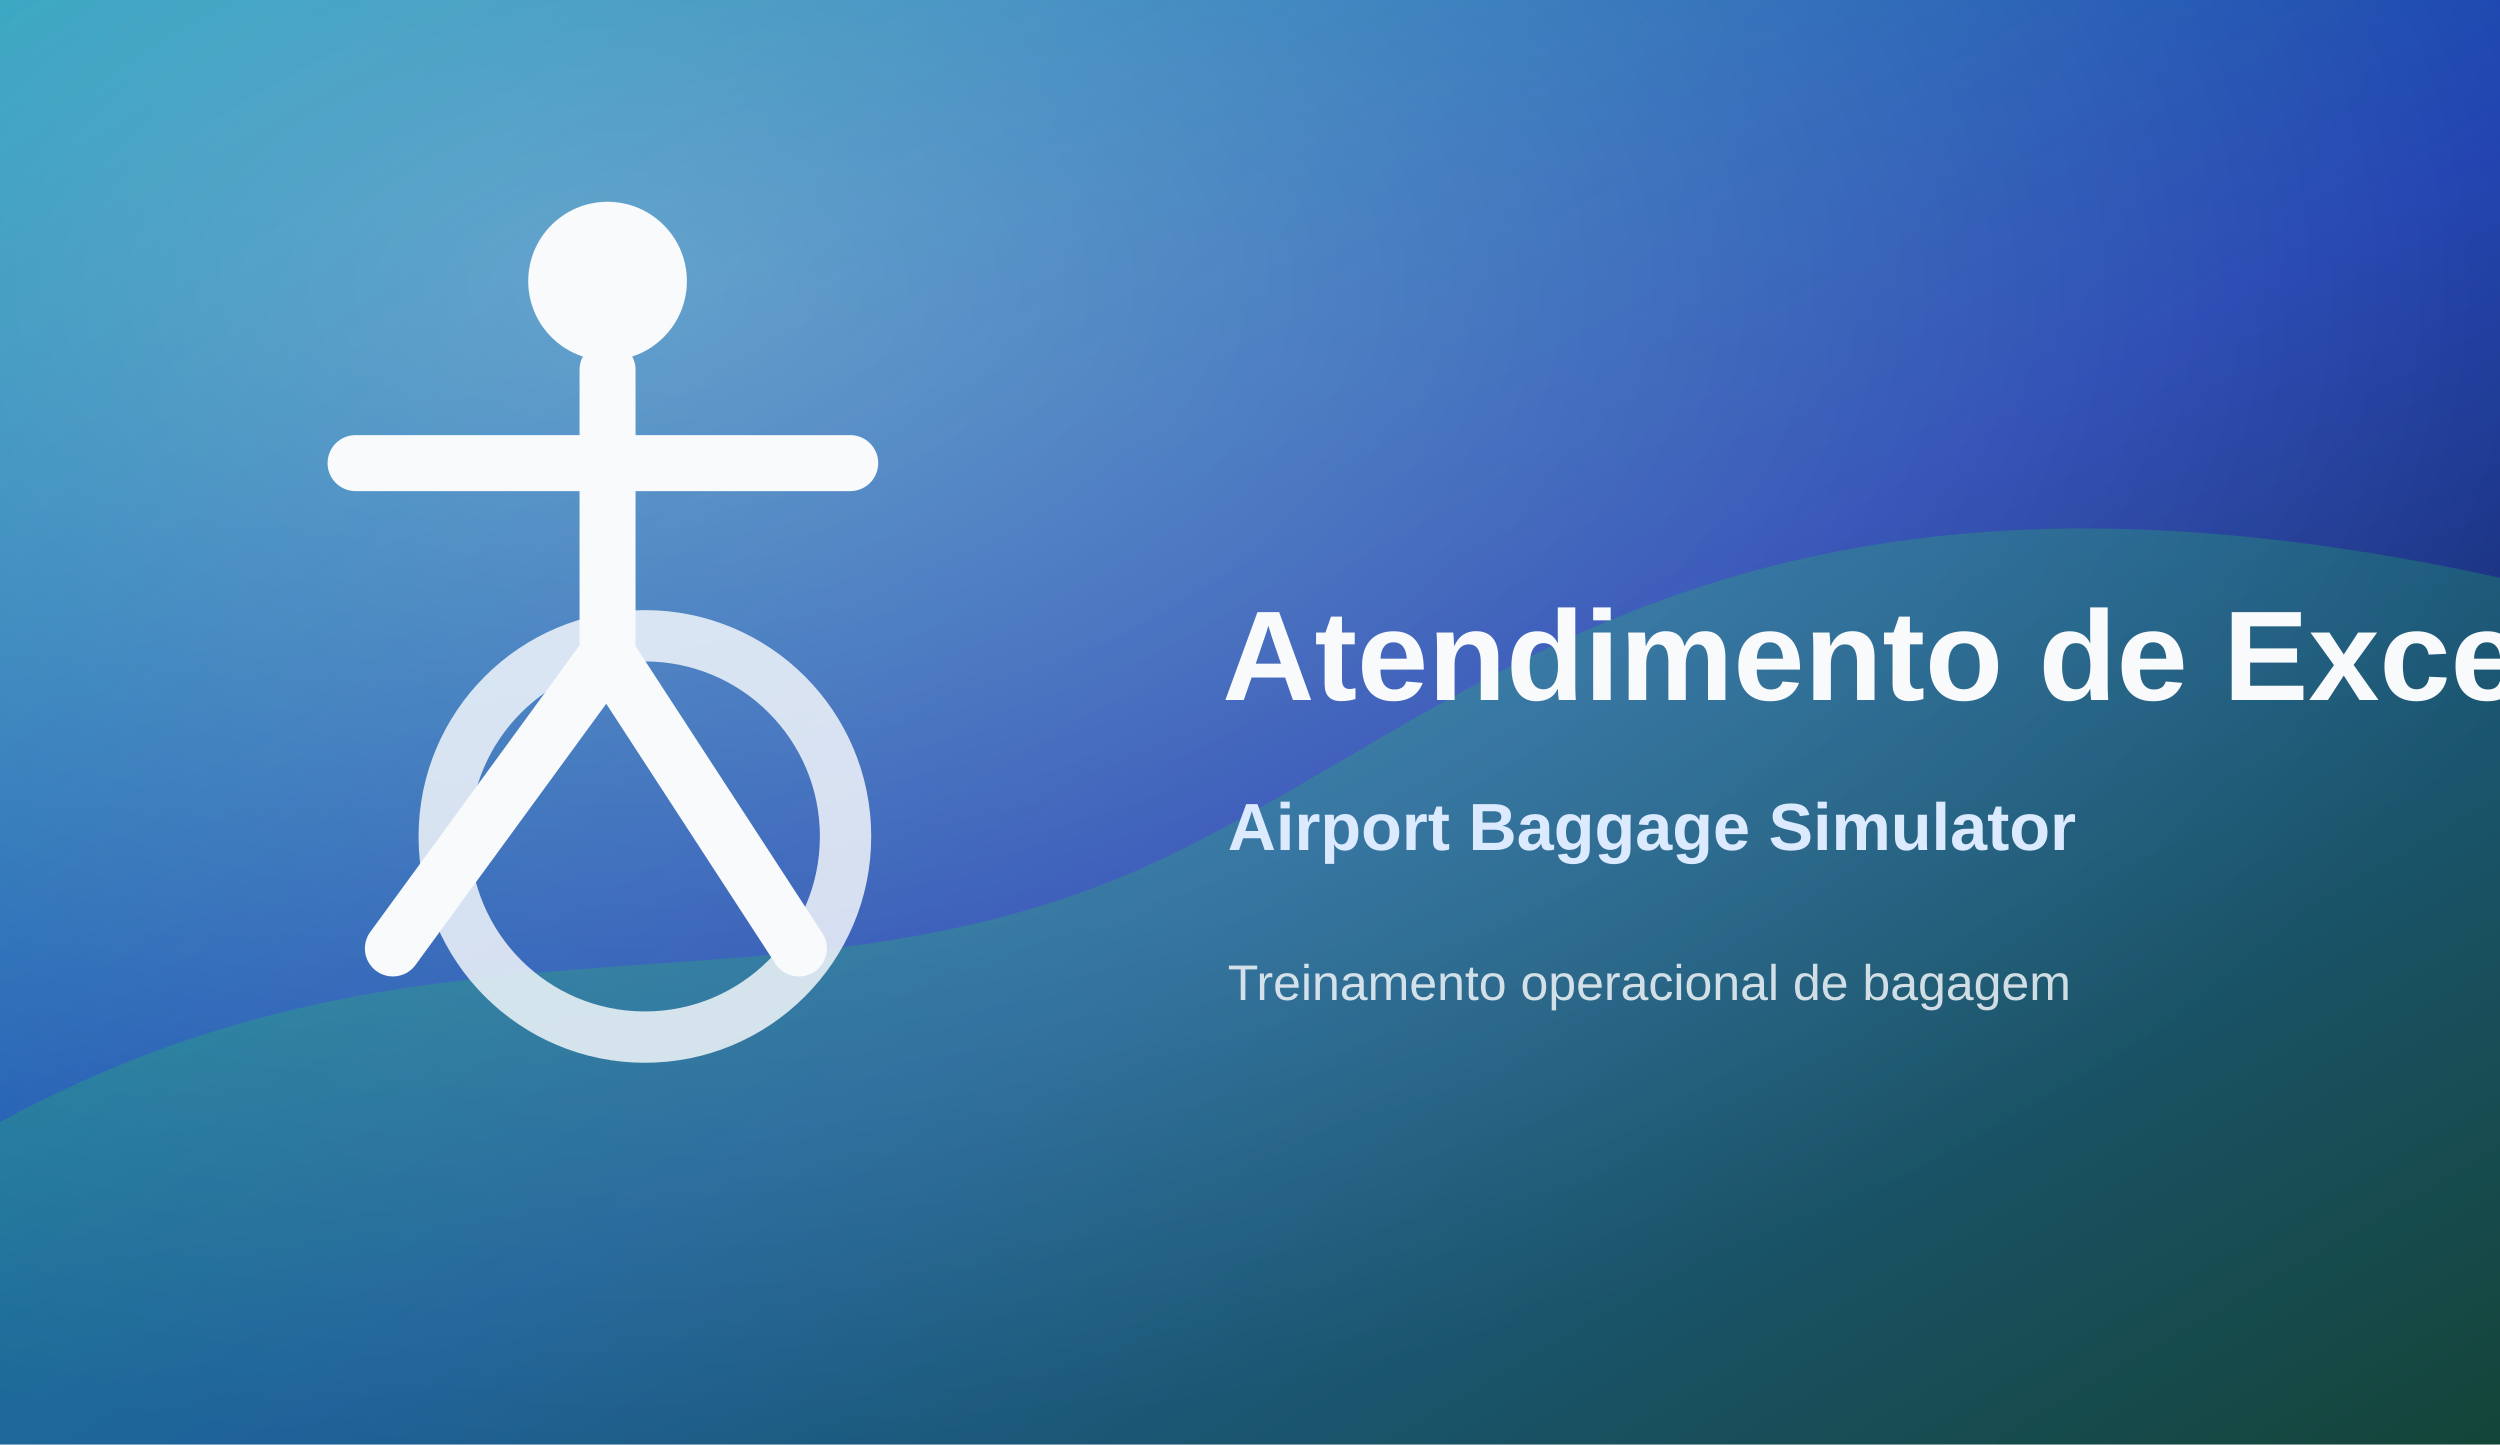
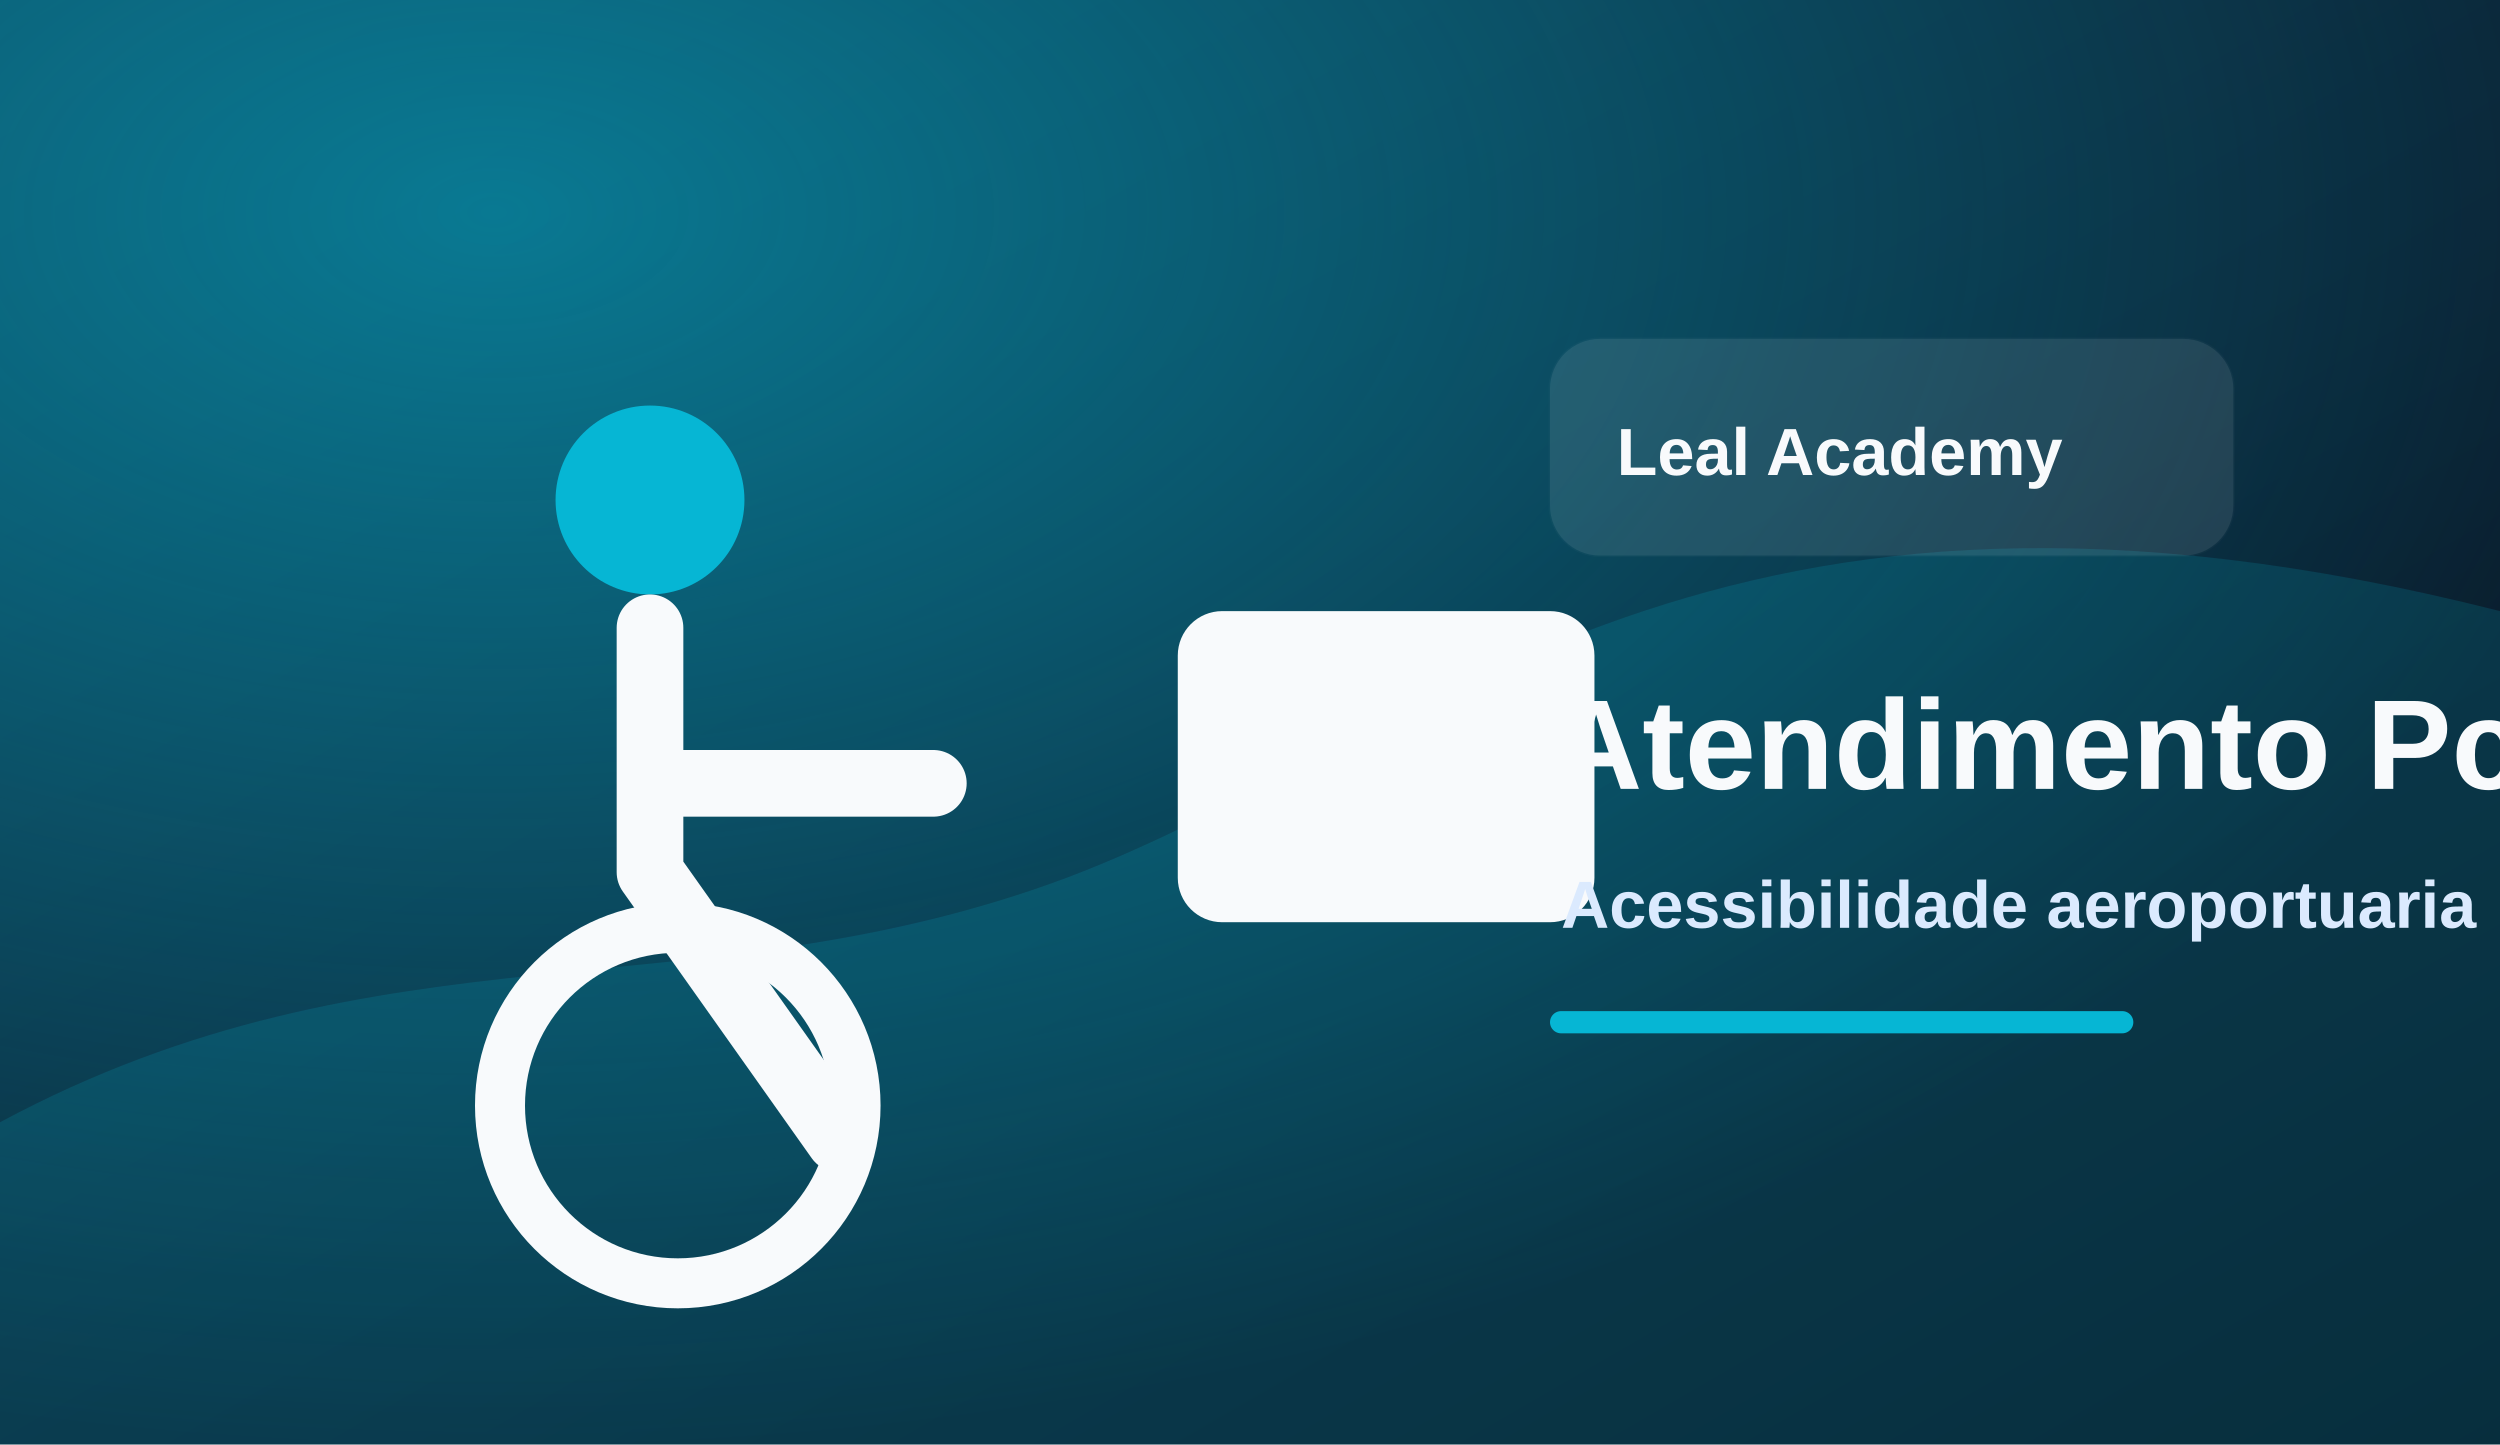
- <svg xmlns="http://www.w3.org/2000/svg" width="900" height="520" viewBox="0 0 900 520" role="img" aria-label="Atendimento de Excelencia a Passageiros PcD">
+ <svg xmlns="http://www.w3.org/2000/svg" width="900" height="520" viewBox="0 0 900 520" role="img" aria-label="Atendimento PcD">
  <defs>
-     <linearGradient id="g" x1="0" x2="1" y1="0" y2="1">
-       <stop offset="0" stop-color="#0891b2" />
-       <stop offset=".55" stop-color="#1e40af" />
-       <stop offset="1" stop-color="#0f172a" />
+     <linearGradient id="bg" x1="0" x2="1" y1="0" y2="1">
+       <stop offset="0" stop-color="#0f3448" />
+       <stop offset=".55" stop-color="#0b2436" />
+       <stop offset="1" stop-color="#071421" />
    </linearGradient>
-     <radialGradient id="light" cx=".25" cy=".2" r=".8">
-       <stop offset="0" stop-color="#ffffff" stop-opacity=".35" />
-       <stop offset="1" stop-color="#ffffff" stop-opacity="0" />
+     <radialGradient id="halo" cx=".20" cy=".15" r=".85">
+       <stop offset="0" stop-color="#06b6d4" stop-opacity=".55" />
+       <stop offset="1" stop-color="#06b6d4" stop-opacity="0" />
    </radialGradient>
  </defs>
-   <rect width="900" height="520" fill="url(#g)" />
-   <rect width="900" height="520" fill="url(#light)" />
-   <path d="M0 404c150-82 270-36 398-86 122-48 210-174 502-110v312H0z" fill="#22c55e" opacity=".26" />
-   <g transform="translate(44 34) scale(.84)" fill="none" stroke-linecap="round" stroke-linejoin="round">
-     <circle cx="208" cy="80" r="34" fill="#f8fafc" />
-     <path d="M100 158h212M208 118v122l82 126M208 240l-92 126" stroke="#f8fafc" stroke-width="24" stroke-linecap="round" stroke-linejoin="round" />
-     <circle cx="224" cy="318" r="86" fill="none" stroke="#f8fafc" stroke-width="22" opacity=".82" />
+   <rect width="900" height="520" fill="url(#bg)" />
+   <rect width="900" height="520" fill="url(#halo)" />
+   <path d="M0 404c138-74 250-38 384-88 132-50 232-168 516-96v300H0z" fill="#06b6d4" opacity=".16" />
+   <g transform="translate(42 38)">
+     <circle cx="192" cy="142" r="34" fill="#06b6d4" />
+     <path d="M192 188v88l68 96M192 244h102" stroke="#f8fafc" stroke-width="24" fill="none" stroke-linecap="round" stroke-linejoin="round" />
+     <circle cx="202" cy="360" r="64" fill="none" stroke="#f8fafc" stroke-width="18" />
+     <rect x="382" y="182" width="150" height="112" rx="16" fill="#f8fafc" />
  </g>
-   <text x="440" y="252" fill="#f8fafc" font-family="Segoe UI, Arial, sans-serif" font-size="46" font-weight="800">Atendimento de Excelencia a Passagei</text>
-   <text x="442" y="306" fill="#dbeafe" font-family="Segoe UI, Arial, sans-serif" font-size="24" font-weight="600">Airport Baggage Simulator</text>
-   <text x="442" y="360" fill="#f8fafc" opacity=".82" font-family="Segoe UI, Arial, sans-serif" font-size="18">Treinamento operacional de bagagem</text>
+   <rect x="558" y="122" width="246" height="78" rx="18" fill="#ffffff" opacity=".10" stroke="#ffffff" stroke-opacity=".22" />
+   <text x="582" y="171" fill="#f8fafc" font-family="Segoe UI, Arial, sans-serif" font-size="24" font-weight="800">Leal Academy</text>
+   <text x="558" y="284" fill="#f8fafc" font-family="Segoe UI, Arial, sans-serif" font-size="46" font-weight="900">Atendimento PcD</text>
+   <text x="562" y="334" fill="#dbeafe" font-family="Segoe UI, Arial, sans-serif" font-size="24" font-weight="700">Acessibilidade aeroportuaria</text>
+   <path d="M562 368h202" stroke="#06b6d4" stroke-width="8" stroke-linecap="round" />
</svg>
